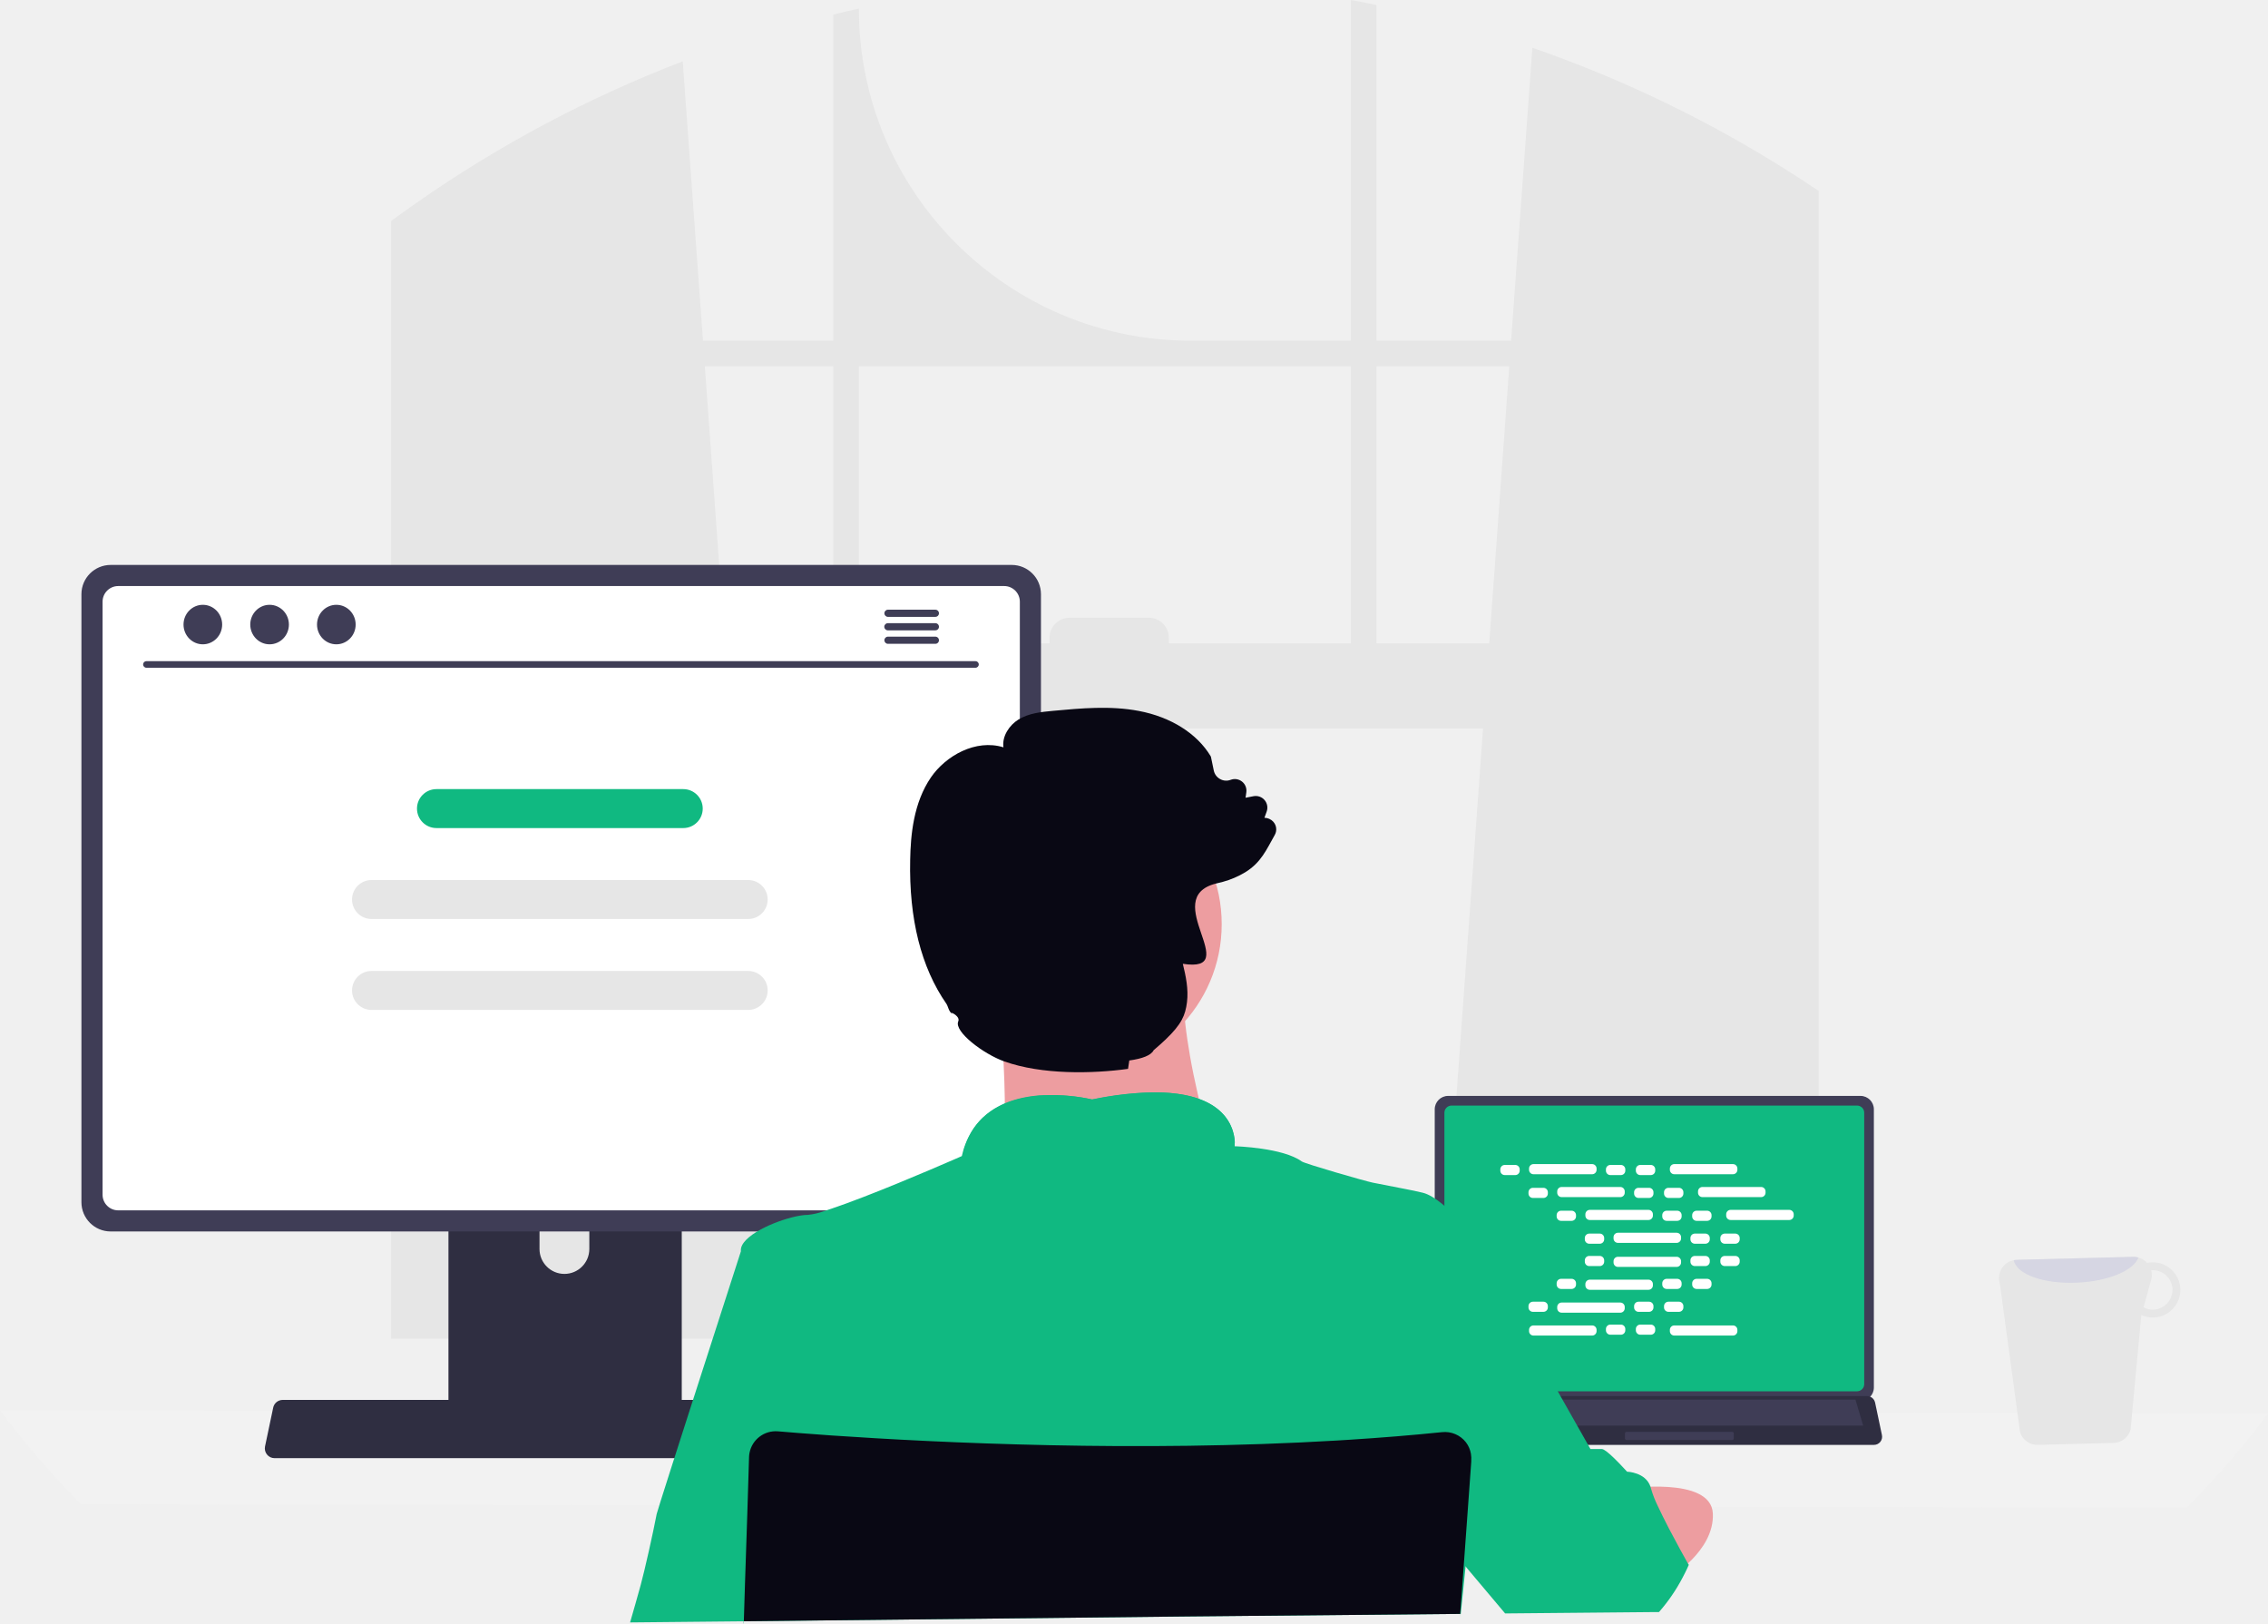
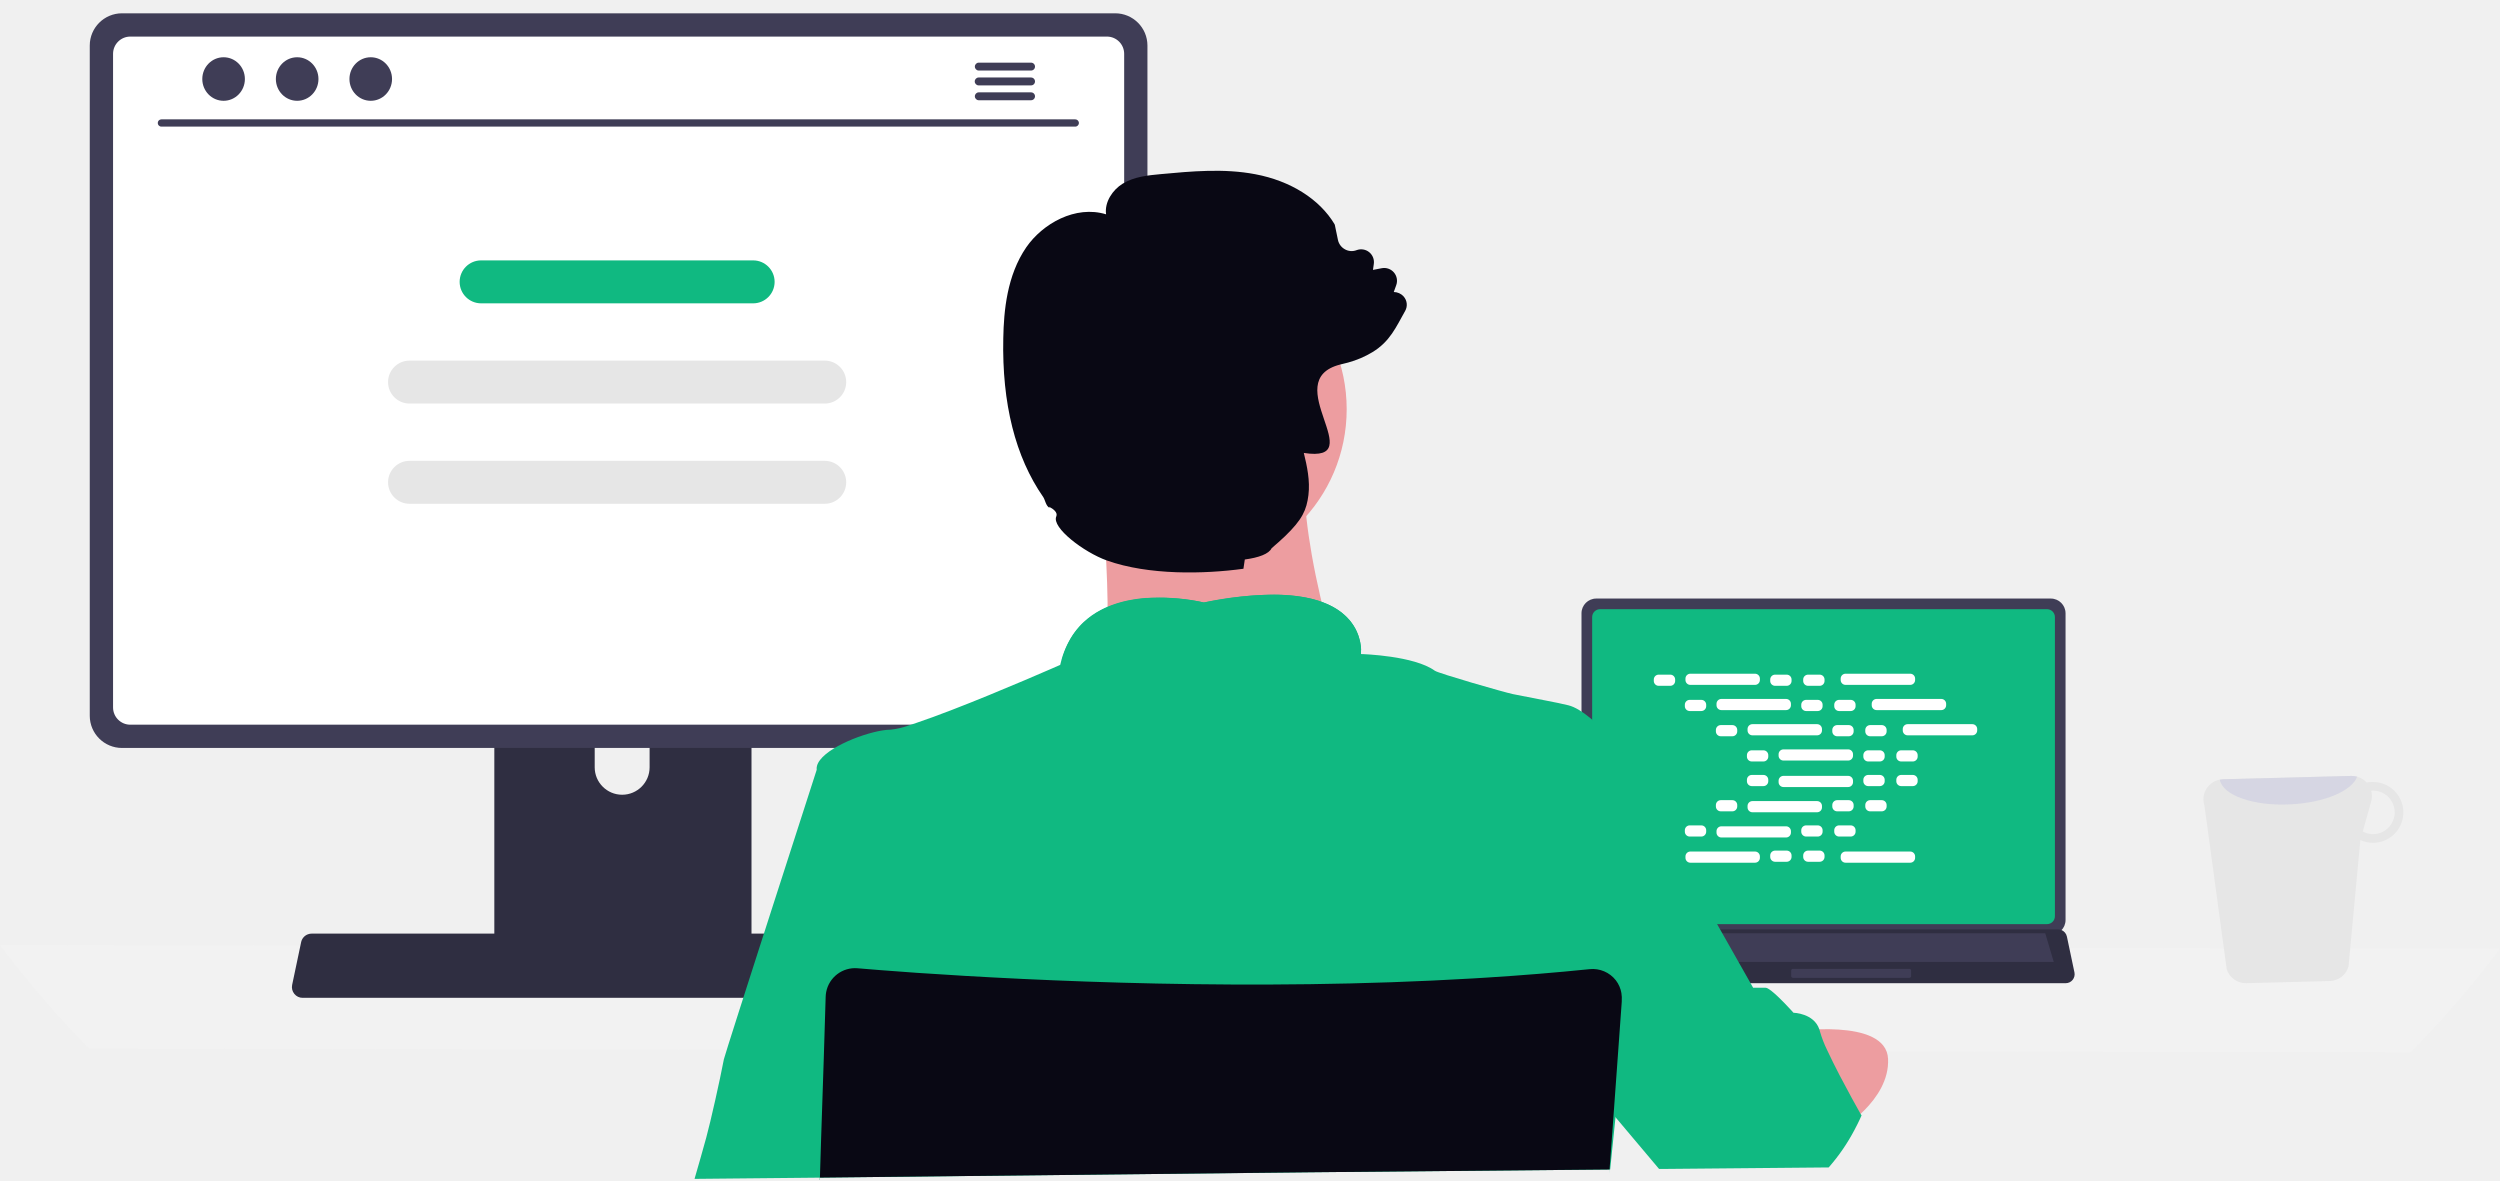
- <svg xmlns="http://www.w3.org/2000/svg" width="800" height="572.62" viewBox="0 0 800 572.62" role="img" artist="Katerina Limpitsouni" source="https://undraw.co/">
+ <svg xmlns="http://www.w3.org/2000/svg" width="800" height="377.62" viewBox="0 195 800 377.62" role="img" artist="Katerina Limpitsouni" source="https://undraw.co/">
  <g transform="translate(-28.583 -435)">
-     <path d="M878.163,227.233c-1-.664-2-1.294-3-1.936a435.517,435.517,0,0,0-91.985-44.589l-7.491,103.335H728.2V165.624c-2.989-.618-6-1.2-9.014-1.752V284.043H662.753A117.137,117.137,0,0,1,545.616,166.906h0c-3.024.653-6.025,1.352-9.026,2.1V284.043H490.627l-7.136-98.536a436.225,436.225,0,0,0-93.851,49.858c-.5.344-1.008.7-1.5,1.042-2.531,1.775-5.028,3.585-7.514,5.418V636.049H516.089l-2.394-33.158L500.523,420.835H765.779L752.607,602.891l-2.394,33.158H884.176V231.219Q881.186,229.192,878.163,227.233ZM536.591,390.769H498.347l-7.067-97.7h45.311Zm182.595,0H654.953v-1.936a7.078,7.078,0,0,0-7.09-7.078H619.939a7.075,7.075,0,0,0-7.078,7.078v1.936H545.616v-97.7H719.186Zm9.014,0v-97.7h46.834l-7.067,97.7Z" transform="translate(-214.08 271.129)" fill="#e6e6e6" />
    <path d="M206.59,598.162a316.829,316.829,0,0,0,28.591,33.158L978,632.466a316.84,316.84,0,0,0,28.591-33.159Z" transform="translate(-178.007 334.261)" fill="#f2f2f2" />
    <path d="M702.02,506.061v98.163a4.721,4.721,0,0,0,4.718,4.718H852.2a4.722,4.722,0,0,0,4.718-4.718V506.061a4.724,4.724,0,0,0-4.718-4.713H706.738a4.724,4.724,0,0,0-4.718,4.713Z" transform="translate(-167.359 320.188)" fill="#3f3d56" />
    <path d="M705,506.849v95.73a2.526,2.526,0,0,0,2.521,2.521h143.04a2.526,2.526,0,0,0,2.521-2.521v-95.73a2.527,2.527,0,0,0-2.521-2.527H707.521A2.527,2.527,0,0,0,705,506.849Z" transform="translate(-166.926 320.62)" fill="#10b981" />
    <path d="M699.446,609.93A2.829,2.829,0,0,0,701.672,611H857.433a2.866,2.866,0,0,0,2.8-3.454l-2.418-11.485a2.871,2.871,0,0,0-1.785-2.082,2.775,2.775,0,0,0-1.017-.192H704.08a2.776,2.776,0,0,0-1.017.192,2.871,2.871,0,0,0-1.785,2.082l-2.418,11.485a2.864,2.864,0,0,0,.585,2.389Z" transform="translate(-167.827 333.625)" fill="#2f2e41" />
    <rect width="4.797" height="2.878" rx="0.488" transform="translate(542.16 932.354) rotate(180)" fill="#3f3d56" />
    <rect width="4.797" height="2.878" rx="0.488" transform="translate(542.274 937.151) rotate(180)" fill="#3f3d56" />
    <path d="M.559,0H37.82a.559.559,0,0,1,.559.559v1.76a.559.559,0,0,1-.559.559H.559A.559.559,0,0,1,0,2.319V.559A.559.559,0,0,1,.559,0Z" transform="translate(640.14 942.909) rotate(180)" fill="#3f3d56" />
    <rect width="6.833" height="3.576" rx="1.561" transform="translate(557.798 845.887)" fill="#fff" />
    <rect width="6.833" height="3.576" rx="1.561" transform="translate(595.05 845.887)" fill="#fff" />
    <rect width="6.833" height="3.576" rx="1.561" transform="translate(605.604 845.887)" fill="#fff" />
    <rect width="23.819" height="3.576" rx="1.561" transform="translate(567.931 845.588)" fill="#fff" />
    <rect width="23.819" height="3.576" rx="1.561" transform="translate(617.599 845.588)" fill="#fff" />
    <rect width="6.833" height="3.576" rx="1.561" transform="translate(567.732 853.957)" fill="#fff" />
    <rect width="6.833" height="3.576" rx="1.561" transform="translate(604.983 853.957)" fill="#fff" />
    <rect width="6.833" height="3.576" rx="1.561" transform="translate(615.538 853.957)" fill="#fff" />
    <rect width="23.819" height="3.576" rx="1.561" transform="translate(577.865 853.659)" fill="#fff" />
    <rect width="23.819" height="3.576" rx="1.561" transform="translate(627.532 853.659)" fill="#fff" />
    <rect width="6.833" height="3.576" rx="1.561" transform="translate(577.666 862.029)" fill="#fff" />
    <rect width="6.833" height="3.576" rx="1.561" transform="translate(614.916 862.029)" fill="#fff" />
    <rect width="6.833" height="3.576" rx="1.561" transform="translate(625.471 862.029)" fill="#fff" />
    <rect width="23.819" height="3.576" rx="1.561" transform="translate(587.798 861.73)" fill="#fff" />
    <rect width="23.819" height="3.576" rx="1.561" transform="translate(637.466 861.73)" fill="#fff" />
    <rect width="6.833" height="3.576" rx="1.561" transform="translate(587.599 870.099)" fill="#fff" />
    <rect width="6.833" height="3.576" rx="1.561" transform="translate(624.85 870.099)" fill="#fff" />
    <rect width="6.833" height="3.576" rx="1.561" transform="translate(635.404 870.099)" fill="#fff" />
    <rect width="23.819" height="3.576" rx="1.561" transform="translate(597.732 869.801)" fill="#fff" />
    <rect width="6.833" height="3.576" rx="1.561" transform="translate(595.05 902.193)" fill="#fff" />
    <rect width="6.833" height="3.576" rx="1.561" transform="translate(605.604 902.193)" fill="#fff" />
    <rect width="23.819" height="3.576" rx="1.561" transform="translate(617.599 902.491)" fill="#fff" />
    <rect width="6.833" height="3.576" rx="1.561" transform="translate(557.798 902.193)" fill="#fff" />
    <rect width="23.819" height="3.576" rx="1.561" transform="translate(567.931 902.491)" fill="#fff" />
    <rect width="6.833" height="3.576" rx="1.561" transform="translate(567.732 894.122)" fill="#fff" />
    <rect width="6.833" height="3.576" rx="1.561" transform="translate(604.983 894.122)" fill="#fff" />
    <rect width="6.833" height="3.576" rx="1.561" transform="translate(615.538 894.122)" fill="#fff" />
    <rect width="23.819" height="3.576" rx="1.561" transform="translate(577.865 894.42)" fill="#fff" />
    <rect width="6.833" height="3.576" rx="1.561" transform="translate(577.666 886.051)" fill="#fff" />
    <rect width="6.833" height="3.576" rx="1.561" transform="translate(614.916 886.051)" fill="#fff" />
    <rect width="6.833" height="3.576" rx="1.561" transform="translate(625.471 886.051)" fill="#fff" />
    <rect width="23.819" height="3.576" rx="1.561" transform="translate(587.798 886.349)" fill="#fff" />
    <rect width="6.833" height="3.576" rx="1.561" transform="translate(587.599 877.98)" fill="#fff" />
    <rect width="6.833" height="3.576" rx="1.561" transform="translate(624.85 877.98)" fill="#fff" />
    <rect width="6.833" height="3.576" rx="1.561" transform="translate(635.404 877.98)" fill="#fff" />
    <rect width="23.819" height="3.576" rx="1.561" transform="translate(597.732 878.278)" fill="#fff" />
    <path d="M398.28,501.855V619.324h82.295V501.855a3.949,3.949,0,0,0-2.783-3.78,3.636,3.636,0,0,0-1.18-.183H402.254A3.967,3.967,0,0,0,398.28,501.855ZM430.4,542.218a8.785,8.785,0,1,1,17.57,0v13.63a8.785,8.785,0,1,1-17.57,0Z" transform="translate(-211.513 319.685)" fill="#2f2e41" />
    <path d="M398.06,600.632V611.96a2.229,2.229,0,0,0,2.211,2.222h78.378a2.222,2.222,0,0,0,2.211-2.222V600.632Z" transform="translate(-211.545 334.62)" fill="#3f3d56" />
    <path d="M285.25,348.139V562.621a10.316,10.316,0,0,0,10.308,10.308H613.4a10.316,10.316,0,0,0,10.308-10.308V348.139a10.322,10.322,0,0,0-10.308-10.3H295.558a10.321,10.321,0,0,0-10.308,10.3Z" transform="translate(-227.944 296.419)" fill="#3f3d56" />
    <path d="M291.76,349.863V559.03a5.519,5.519,0,0,0,5.509,5.509H609.806a5.519,5.519,0,0,0,5.509-5.509V349.863a5.521,5.521,0,0,0-5.509-5.521H297.269A5.521,5.521,0,0,0,291.76,349.863Z" transform="translate(-226.998 297.364)" fill="#fff" />
    <path d="M342.5,614.239a3.377,3.377,0,0,0,2.657,1.271H531.094a3.422,3.422,0,0,0,3.344-4.123l-2.886-13.71a3.428,3.428,0,0,0-2.13-2.485,3.313,3.313,0,0,0-1.214-.229H348.03a3.316,3.316,0,0,0-1.214.229,3.427,3.427,0,0,0-2.13,2.485l-2.886,13.71A3.419,3.419,0,0,0,342.5,614.239Z" transform="translate(-219.734 333.796)" fill="#2f2e41" />
    <path d="M597.848,369.794H305.409a1.163,1.163,0,1,1,0-2.326h292.44a1.163,1.163,0,1,1,0,2.326Z" transform="translate(-225.183 300.726)" fill="#3f3d56" />
    <ellipse cx="6.815" cy="6.967" rx="6.815" ry="6.967" transform="translate(93.317 648.321)" fill="#3f3d56" />
    <ellipse cx="6.815" cy="6.967" rx="6.815" ry="6.967" transform="translate(116.861 648.321)" fill="#3f3d56" />
    <ellipse cx="6.815" cy="6.967" rx="6.815" ry="6.967" transform="translate(140.405 648.321)" fill="#3f3d56" />
    <path d="M0,0H138.582l2.729,9.163H0Z" transform="translate(544.477 928.654)" fill="#3f3d56" />
    <path d="M550.486,351.622H533.763a1.266,1.266,0,0,0,0,2.531h16.722a1.266,1.266,0,1,0,0-2.531Z" transform="translate(-191.998 298.422)" fill="#3f3d56" />
    <path d="M550.489,355.772H533.767a1.266,1.266,0,1,0,0,2.532h16.722a1.266,1.266,0,1,0,0-2.531Z" transform="translate(-192.002 299.025)" fill="#3f3d56" />
    <path d="M550.486,359.922H533.763a1.266,1.266,0,0,0,0,2.531h16.722a1.266,1.266,0,1,0,0-2.531Z" transform="translate(-191.998 299.629)" fill="#3f3d56" />
    <g transform="translate(733.68 878.293)">
      <path d="M900.245,605.468a6.468,6.468,0,0,0,6.233,4.366l26.706-.687a6.38,6.38,0,0,0,6.029-4.695l3.779-40.411a9.873,9.873,0,0,0,4.272.878,9.739,9.739,0,0,0-.489-19.472,8.249,8.249,0,0,0-1.75.182,6.6,6.6,0,0,0-4.913-2.12l-41.079,1.061a5.89,5.89,0,0,0-1.013.126,6.416,6.416,0,0,0-4.912,8.331Zm43.522-44.17,2.689-9.63a6.557,6.557,0,0,0,.021-3.4c.13,0,.246-.062.376-.062a6.966,6.966,0,1,1,.326,13.929A6.556,6.556,0,0,1,943.767,561.3Z" transform="translate(-892.779 -543.508)" fill="#e6e6e6" />
      <path d="M897.978,544.7c.875,5,10.715,8.522,22.546,7.911,10.88-.5,19.776-4.322,21.406-8.849a6.072,6.072,0,0,0-1.859-.248l-41.079,1.061a5.9,5.9,0,0,0-1.013.126Z" transform="translate(-892.737 -543.508)" fill="#d6d6e3" />
    </g>
    <g transform="translate(250.837 684.649)">
      <path d="M608.259,538.318s-88.873,10.718-80.387,0c3.073-3.877,3.921-15.363,3.751-28.448-.054-3.975-.2-8.092-.4-12.192-.983-19.65-3.349-38.854-3.349-38.854s77.708-36.621,68.776-7.592c-3.573,11.728-2.4,28.2.313,43.659.795,4.511,1.715,8.932,2.68,13.13A307.827,307.827,0,0,0,608.259,538.318Z" transform="translate(-399.458 -372.022)" fill="#ed9da0" />
      <path d="M424.283,703.042v-.75l156.862-1.706,95.572-.893h.268l-.1,1.322.134-1.322h.17v-.152l1.224-12.013.464-4.546.143-1.42.125-1.188,5.52-18.409,5.52-18.382,4.645-15.479,7.092-23.652s-4.019-9.379-6.252-12.058-11-21.856-11-21.856-12.523-17.292-20.856-19.382c-3.492-.893-10.388-2.081-17.712-3.573-2.742-.554-23.758-6.624-25.009-7.467-6.565-4.814-23.018-5.359-23.652-5.359h0a.382.382,0,0,1,0-.063v-.08a9.146,9.146,0,0,0,0-1.125,7.175,7.175,0,0,0-.08-1.25,1.127,1.127,0,0,0-.063-.447c-.045-.322-.1-.661-.179-1.018a4.473,4.473,0,0,0-.107-.473,15.378,15.378,0,0,0-1.117-3.117c-.063-.143-.143-.295-.214-.438a16.294,16.294,0,0,0-1.518-2.349c-.116-.152-.241-.313-.375-.464a17.487,17.487,0,0,0-2.43-2.358c-.241-.188-.491-.384-.75-.563a4.172,4.172,0,0,0-.456-.322l-.795-.518-.741-.429c-.652-.357-1.34-.706-2.09-1.036-.232-.107-.482-.205-.732-.3s-.643-.25-.974-.375h-.054l-.67-.268c-.509-.17-1.027-.322-1.572-.473l-.831-.214-.893-.205-.893-.188c-.893-.179-1.849-.339-2.849-.464l-1.018-.125-1.045-.107-1.081-.089-1.536-.089-1.786-.063a111.389,111.389,0,0,0-23.448,2.494,64.549,64.549,0,0,0-16.3-1.5h-.777l-.893.054H528.6l-1.152.107a8.563,8.563,0,0,0-1.161.134c-.384.054-.786.1-1.17.161l-.589.1c-.581.1-1.17.205-1.786.33q-.295.054-.589.134c-.777.17-1.554.375-2.322.607-.384.107-.768.232-1.152.366-.2.054-.384.125-.572.2l-.572.205-.563.223-.67.268c-.339.143-.67.295-1,.456-.188.08-.375.17-.554.268s-.366.179-.536.277a24.783,24.783,0,0,0-5.547,3.912l-.456.438-.447.456c-.152.152-.295.313-.438.473a21.268,21.268,0,0,0-1.626,2.01c-.143.188-.277.375-.411.572a23.843,23.843,0,0,0-1.536,2.608c-.116.214-.223.438-.33.652a29.205,29.205,0,0,0-1.786,4.689q-.25.893-.456,1.786s-18.909,8.343-34.593,14.381c-4.171,1.608-8.1,3.064-11.388,4.162-.956.321-1.849.616-2.68.893a23.849,23.849,0,0,1-5.582,1.286,17.553,17.553,0,0,0-2.68.25c-7.208,1.17-19.561,6.252-20.91,11.353a3.294,3.294,0,0,0-.089,1.25s-29.377,90.954-29.7,92.624c-1.3,6.806-4.2,19.766-5.627,25.009-1.063,3.912-2.608,9.271-3.671,12.951a1.253,1.253,0,0,1-.089.313l40.042-.393v.75h.125Z" transform="translate(-384.17 -380.107)" fill="#10b981" />
      <path d="M611.55,533.527c-25.9,4.77-74.671,3.742-95.75,3.019,7.726-27.689,45.4-18.275,45.4-18.275C607.835,508.964,611.407,528.275,611.55,533.527Z" transform="translate(-398.229 -380.111)" fill="#10b981" />
      <path d="M776.94,672.225s30.511-4.689,31.11,8.709-15.559,22.758-15.559,22.758Z" transform="translate(-426.121 -396.736)" fill="#ed9da0" />
      <path d="M791.874,692.2s-.795,1.893-2.26,4.636a61.634,61.634,0,0,1-8.039,11.763l-.241.259h-1.447l-51.573.473h-1.233l-.152-.179-10-11.87-3.769-4.475-.152-.188-.321-.375-.179-.214-.232-.277-7.333-8.7,2.68-11.165,4.564-18.811.116-.456.893-3.573.634-2.68,2.126-8.735,7.288-30.056,12.951,6.7L749.85,638.4l7.333,12.951H761.2c.759,0,2.5,1.465,4.252,3.153.625.6,1.25,1.233,1.786,1.786,1.59,1.643,2.849,3.055,2.849,3.055s6.511.143,8.262,5.27a6.249,6.249,0,0,1,.223.759,35.994,35.994,0,0,0,2.26,5.859c1.152,2.51,2.6,5.359,4.064,8.208,2.724,5.225,5.493,10.2,6.511,12l.125.223Z" transform="translate(-418.431 -389.916)" fill="#10b981" />
      <path d="M429.08,717.336v-.75l156.862-1.706,95.572-.893h.268v-.152l.893-12,.384-5.359,1.465-20.2,1.152-15.988v-.393a9.484,9.484,0,0,0-.1-2.206.269.269,0,0,0,0-.089,9.282,9.282,0,0,0-1.786-4.144,9.414,9.414,0,0,0-8.414-3.573c-10.817,1.108-21.74,1.992-32.673,2.68-1.492.107-2.983.2-4.466.277-70.509,4.189-140.383.795-178.192-1.786l-2.68-.2c-6.547-.465-12.022-.893-16.238-1.259a9.414,9.414,0,0,0-10.039,7.619,9.827,9.827,0,0,0-.161,1.465l-.607,19.793-.831,25.072-.393,12.826v1Z" transform="translate(-388.967 -394.4)" fill="#090814" />
      <ellipse cx="51.737" cy="51.737" rx="51.737" ry="51.737" transform="translate(105.21 24.575)" fill="#ed9da0" />
      <path d="M670.988,405.522a4.365,4.365,0,0,0-3.123-1.382l.778-2.16a4.1,4.1,0,0,0-4.6-5.457l-2.833.546.267-1.893a4.1,4.1,0,0,0-5.492-4.435,4.373,4.373,0,0,1-3.762-.267,4.466,4.466,0,0,1-2.229-3.031l-.987-4.76-.1-.255c-4.807-8.012-14.049-13.84-25.359-15.977-10.067-1.916-20.389-.94-30.34-.023-3.948.372-8.406.79-12.122,3.065-3.158,1.951-5.829,5.852-5.283,9.788-9.811-3.007-20.331,3-25.544,10.566-6.177,9.01-7.187,20.3-7.35,29.12-.441,20.877,3.867,37.957,12.772,50.775.65.929.813,2.868,2.1,3.518l-.267-.43c1.44.72,2.9,1.881,2.357,3.123-1.567,3.576,8.848,11.483,16.186,14.1,13.388,4.772,31.187,4.366,43.7,2.647l.441-2.961c4.517-.615,7.7-1.788,8.592-3.623,1.579-1.347,2.926-2.554,4.1-3.669l.012-.012c.023-.023.07-.058.093-.081,5.655-5.422,6.967-8.511,7.559-13.213.569-4.61-.441-9.289-1.475-13.5,21.759,3.367-8.569-23.176,11.7-28.308a6.308,6.308,0,0,1,.708-.174c.592-.139,1.184-.279,1.753-.441a30.7,30.7,0,0,0,7.8-3.332c5.666-3.448,7.536-8.023,10.462-13.178a3.978,3.978,0,0,0-.522-4.679Z" transform="translate(-444.113 -365.348)" fill="#090814" />
    </g>
    <g transform="translate(152.761 713.325)">
      <path d="M6.872,0H93.92a6.872,6.872,0,1,1,0,13.744H6.872A6.872,6.872,0,0,1,6.872,0Z" transform="translate(22.907 0)" fill="#10b981" />
      <path d="M6.872,0H139.735a6.872,6.872,0,0,1,0,13.744H6.872A6.872,6.872,0,0,1,6.872,0Z" transform="translate(0 32.07)" fill="#e6e6e6" />
      <path d="M6.872,0H139.735a6.872,6.872,0,0,1,0,13.744H6.872A6.872,6.872,0,0,1,6.872,0Z" transform="translate(0 64.141)" fill="#e6e6e6" />
    </g>
  </g>
</svg>
